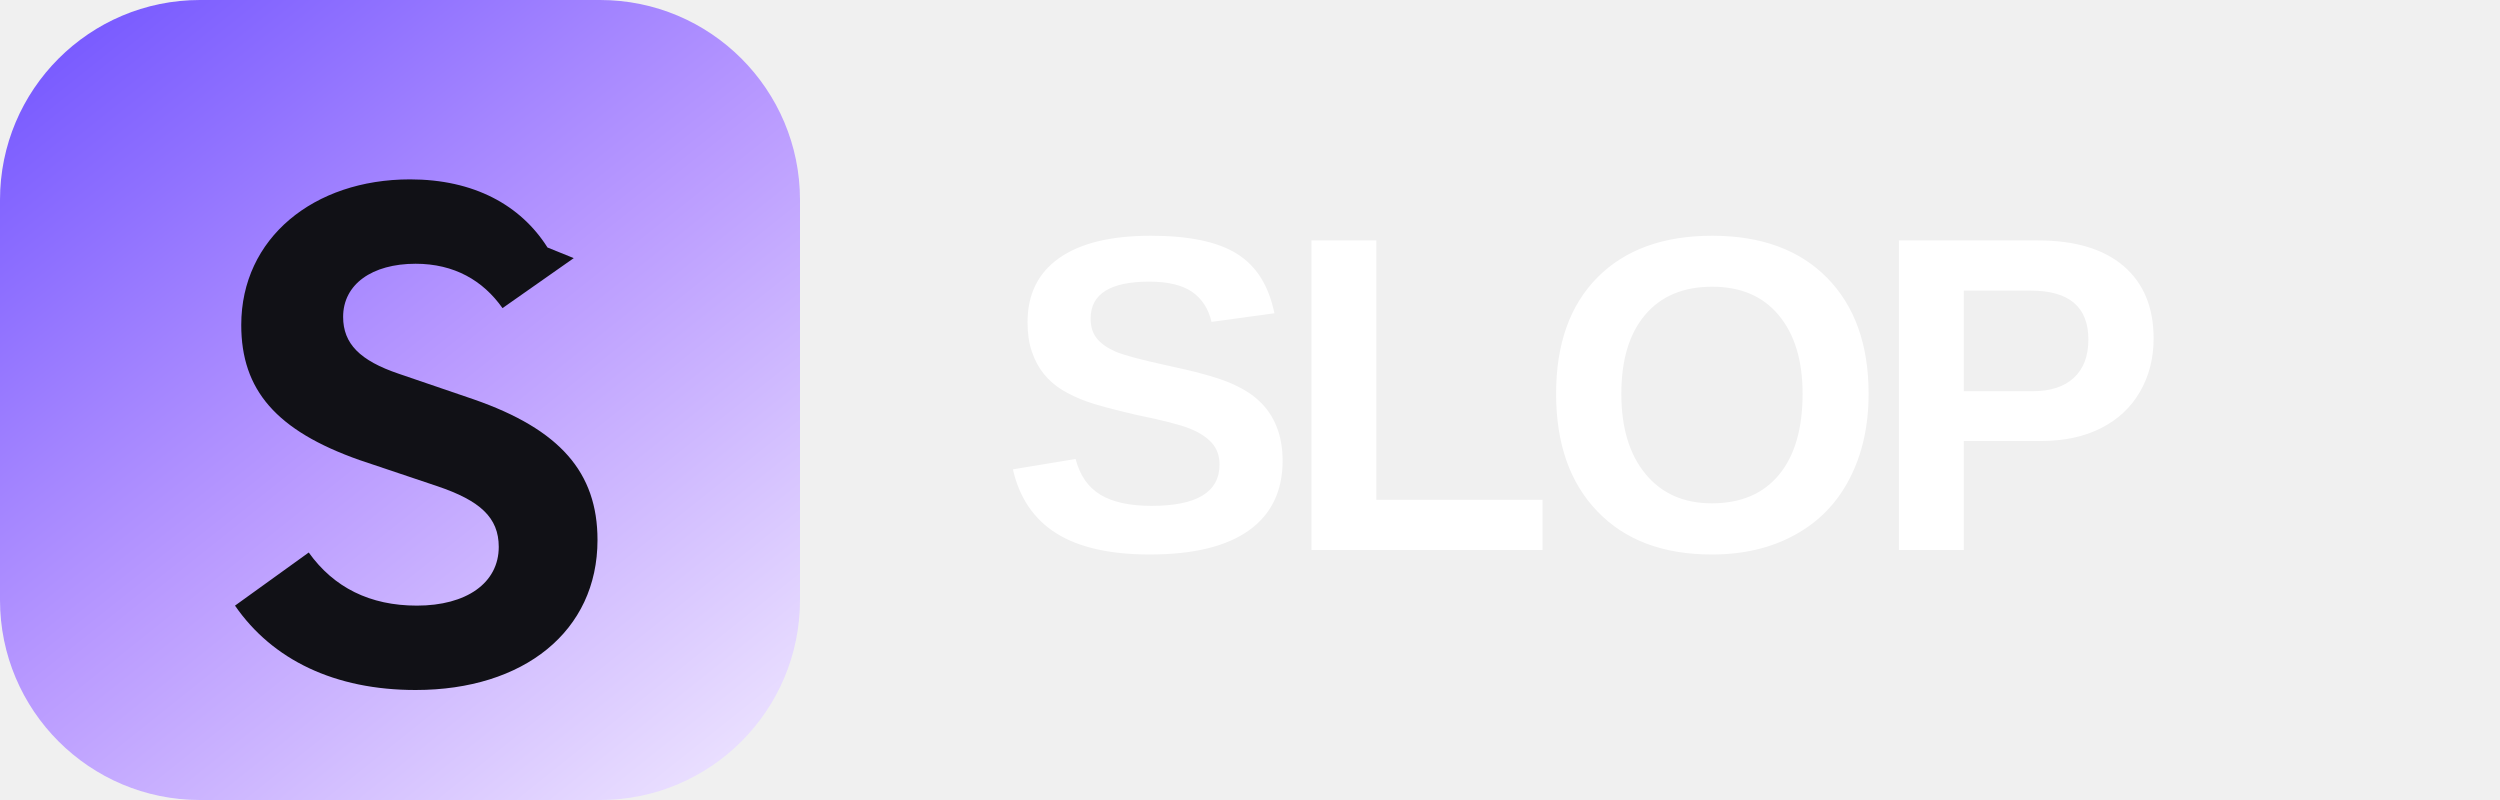
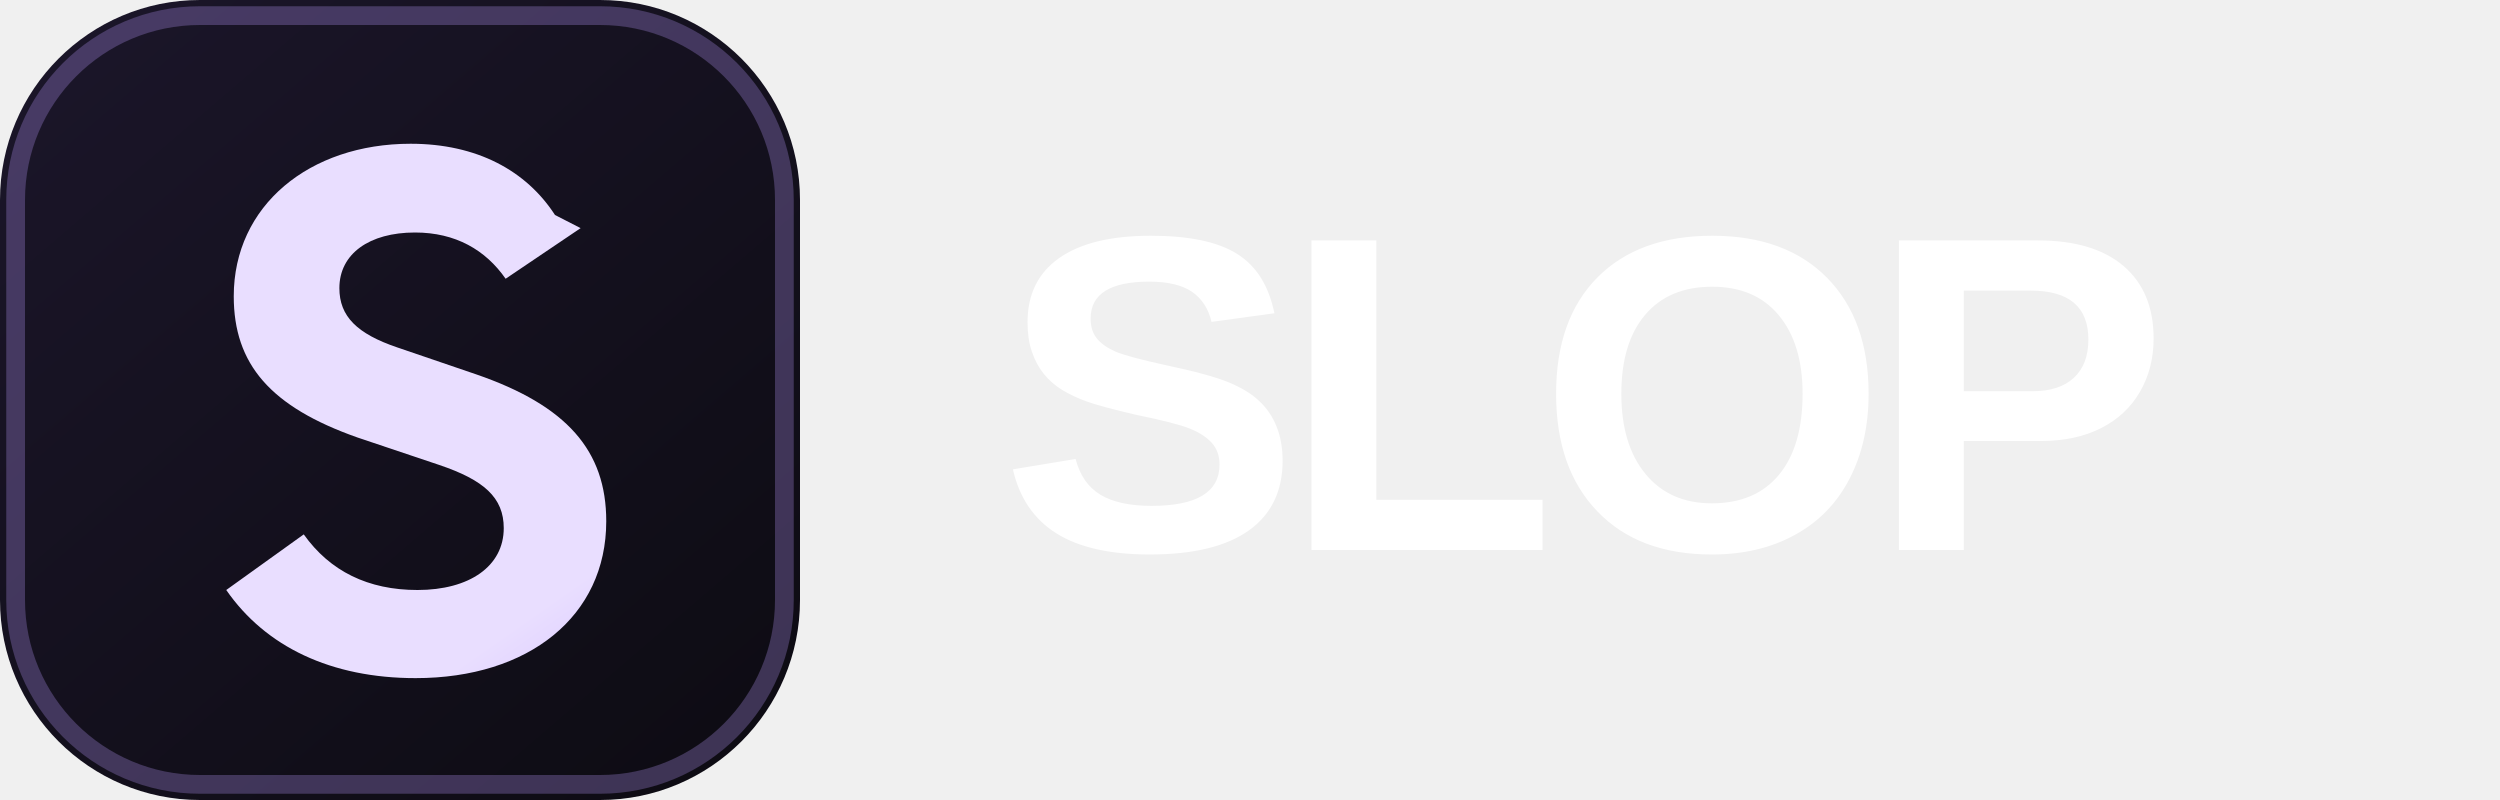
<svg xmlns="http://www.w3.org/2000/svg" viewBox="0 0 200 64" fill="none">
  <defs>
-     <linearGradient id="g" x1="8" y1="2" x2="56" y2="62" gradientUnits="userSpaceOnUse">
-       <stop stop-color="#7A5CFF" />
-       <stop offset="0.5" stop-color="#B99AFF" />
-       <stop offset="1" stop-color="#E9DEFF" />
+     <linearGradient id="g" x1="8" y1="4" x2="56" y2="60" gradientUnits="userSpaceOnUse">
+       <stop stop-color="#1A1528" />
+       <stop offset="1" stop-color="#0E0C14" />
+     </linearGradient>
+     <linearGradient id="s" x1="18" y1="12" x2="46" y2="52" gradientUnits="userSpaceOnUse">
+       <stop stop-color="#E9DEFF" />
+       <stop offset="0.55" stop-color="#B99AFF" />
+       <stop offset="1" stop-color="#9B7AFF" />
    </linearGradient>
  </defs>
  <rect width="64" height="64" rx="16" fill="url(#g)" />
-   <path fill="#111116" transform="translate(1.2 0)" d="M42.6 19.8c-2.15-3.4-5.9-5.45-11-5.45-7.7 0-13.5 4.7-13.5 11.65 0 5.2 2.8 8.45 9.45 10.8l6.25 2.1c3.4 1.15 4.9 2.5 4.9 4.85 0 2.9-2.6 4.7-6.55 4.7-3.75 0-6.65-1.45-8.65-4.25l-5.9 4.25c3 4.35 8 6.75 14.45 6.75 8.65 0 14.55-4.7 14.55-12 0-5.4-3-8.85-9.9-11.25l-6-2.05c-3.1-1.05-4.45-2.4-4.45-4.55 0-2.6 2.3-4.25 5.8-4.25 3.1 0 5.4 1.35 6.95 3.55l5.7-4z" />
+   <rect x="1.25" y="1.25" width="61.5" height="61.5" rx="14.75" fill="none" stroke="rgba(185,154,255,0.28)" stroke-width="1.5" />
+   <path fill="url(#s)" transform="translate(32 32)" d="M12.4-14.8c-2.3-3.55-6.25-5.7-11.55-5.7-8.1 0-14.15 4.95-14.15 12.2 0 5.45 2.95 8.85 9.9 11.3l6.55 2.2c3.55 1.2 5.15 2.6 5.15 5.05 0 3.05-2.75 4.95-6.9 4.95-3.95 0-7-1.5-9.1-4.45l-6.2 4.45c3.15 4.55 8.4 7.05 15.15 7.05 9.05 0 15.25-4.95 15.25-12.55 0-5.65-3.15-9.25-10.4-11.75l-6.3-2.15c-3.25-1.1-4.65-2.5-4.65-4.75 0-2.75 2.4-4.45 6.05-4.45 3.25 0 5.65 1.4 7.25 3.7l6-4.05z" />
  <text x="80" y="44" font-family="Arial Black, Helvetica Neue, Arial, sans-serif" font-size="36" font-weight="800" letter-spacing="-1.5" fill="#FFFFFF">SLOP</text>
</svg>
